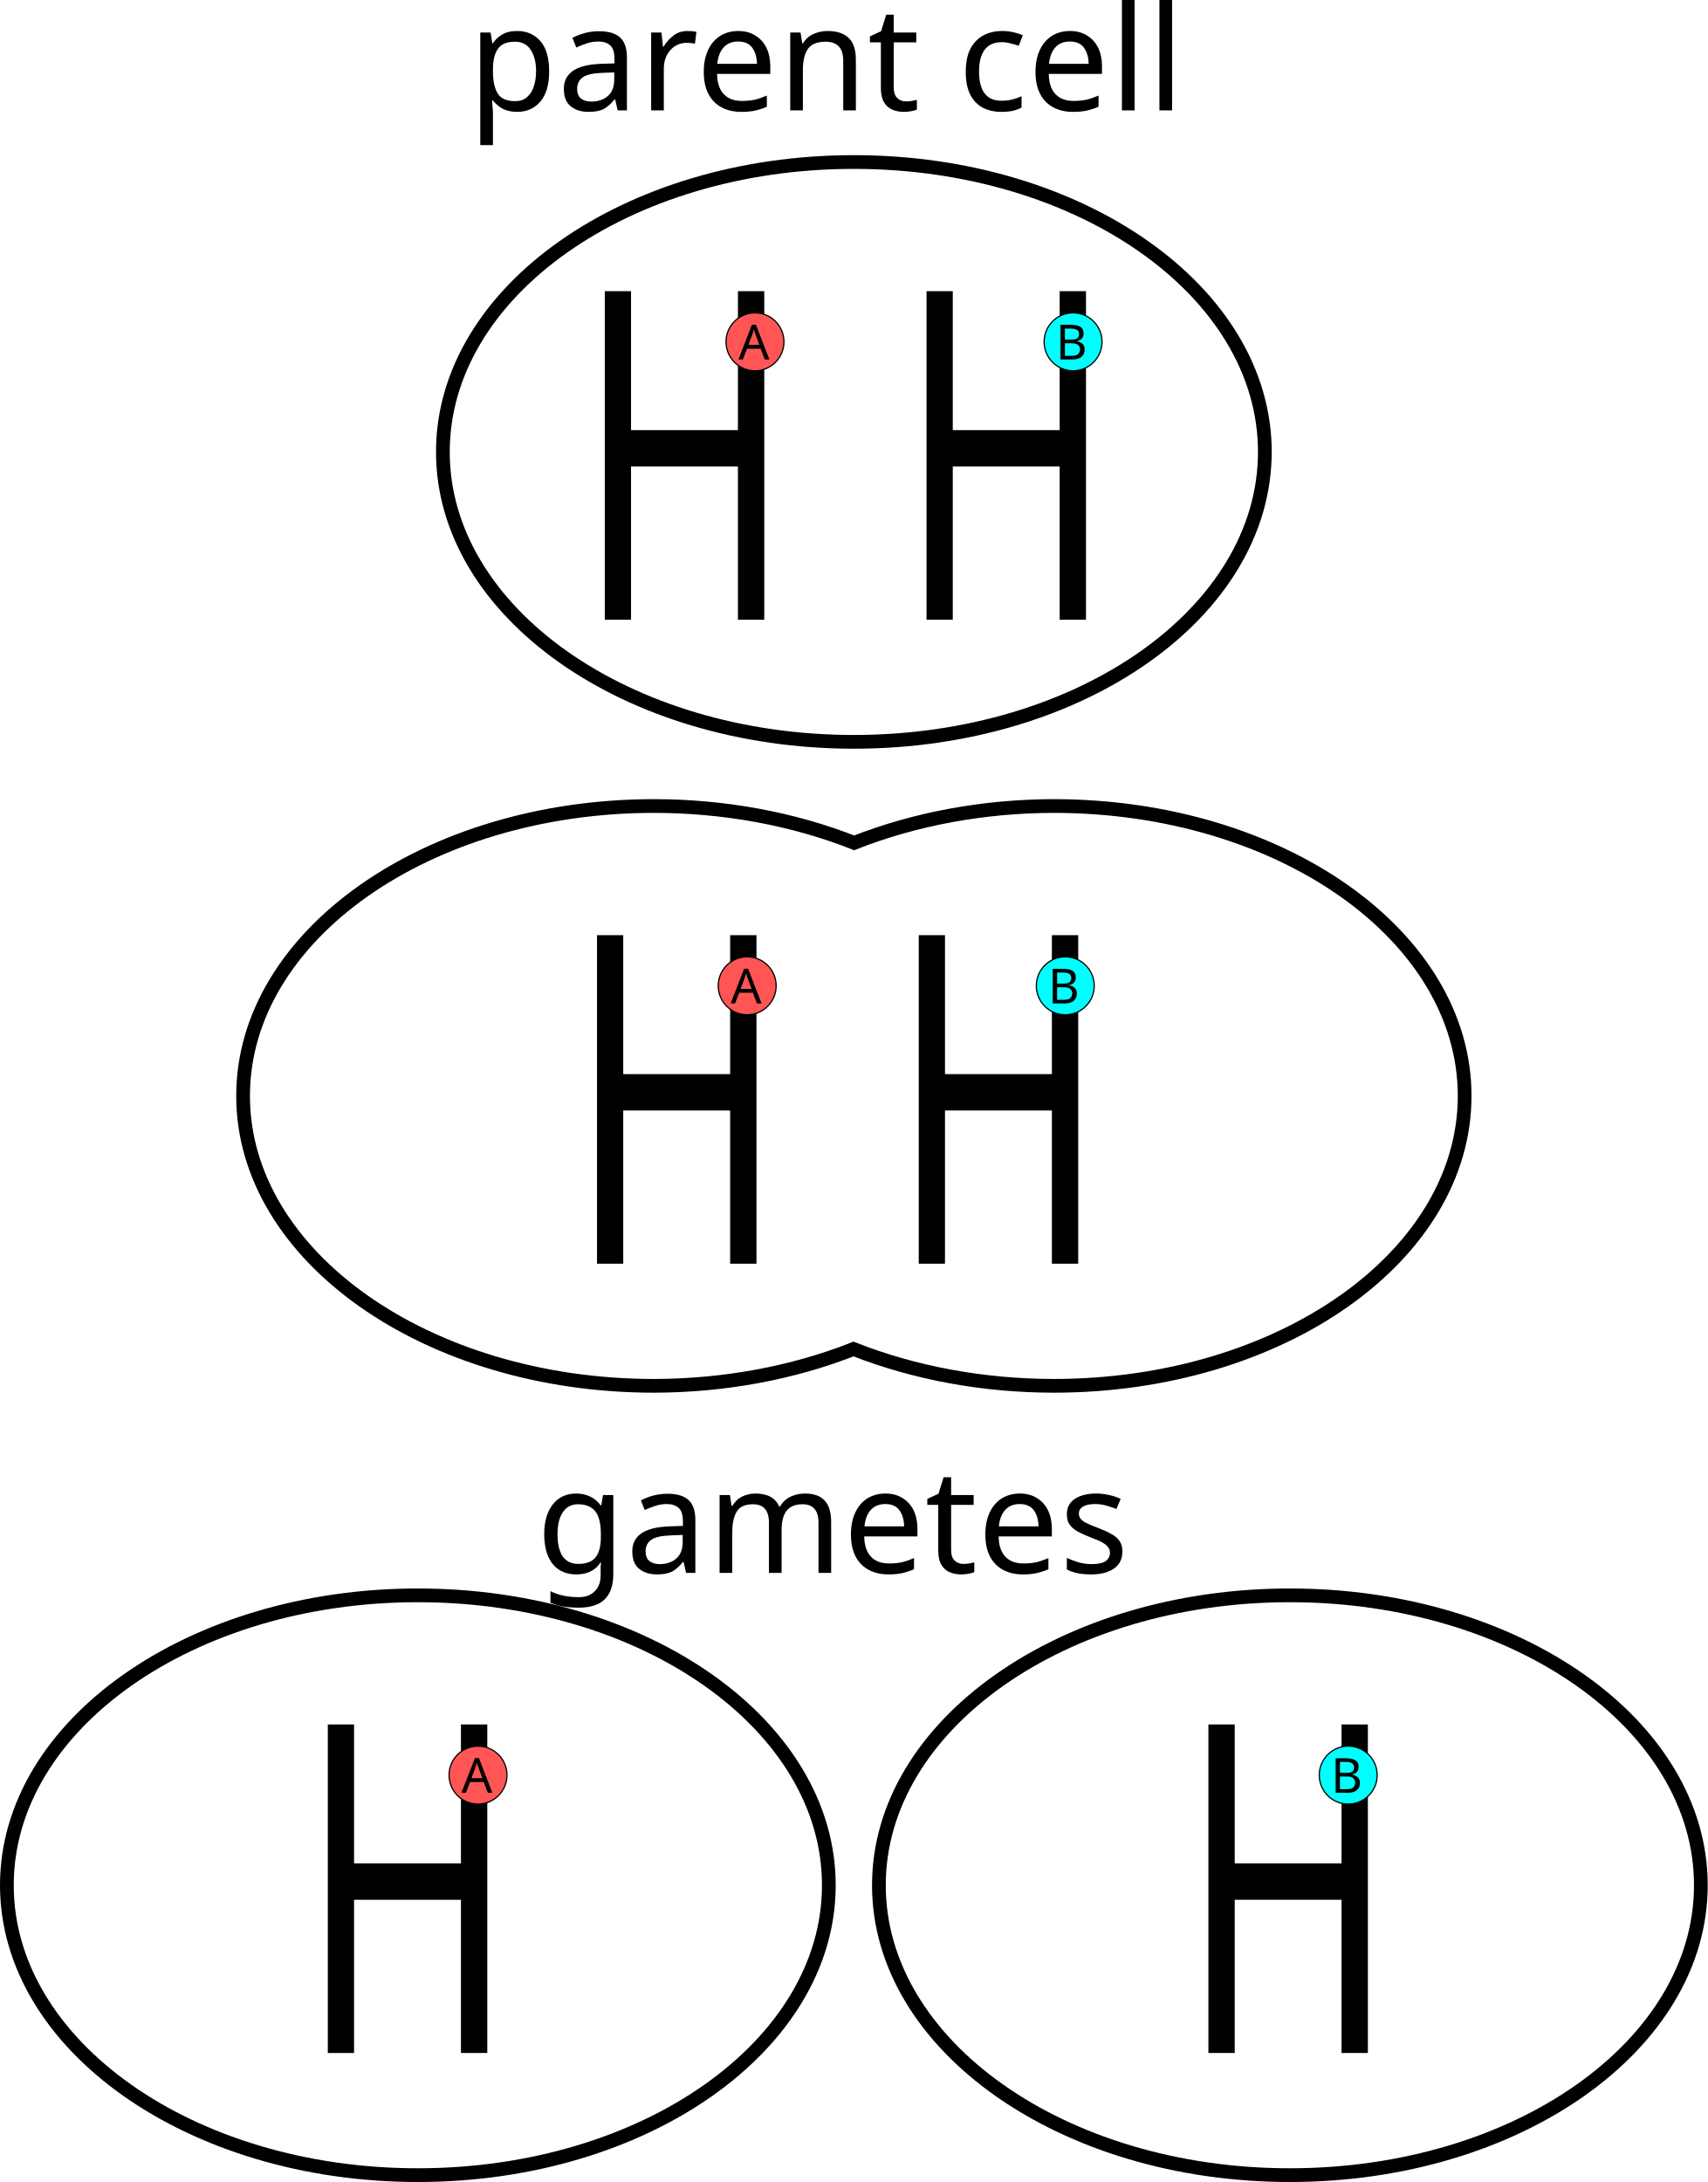
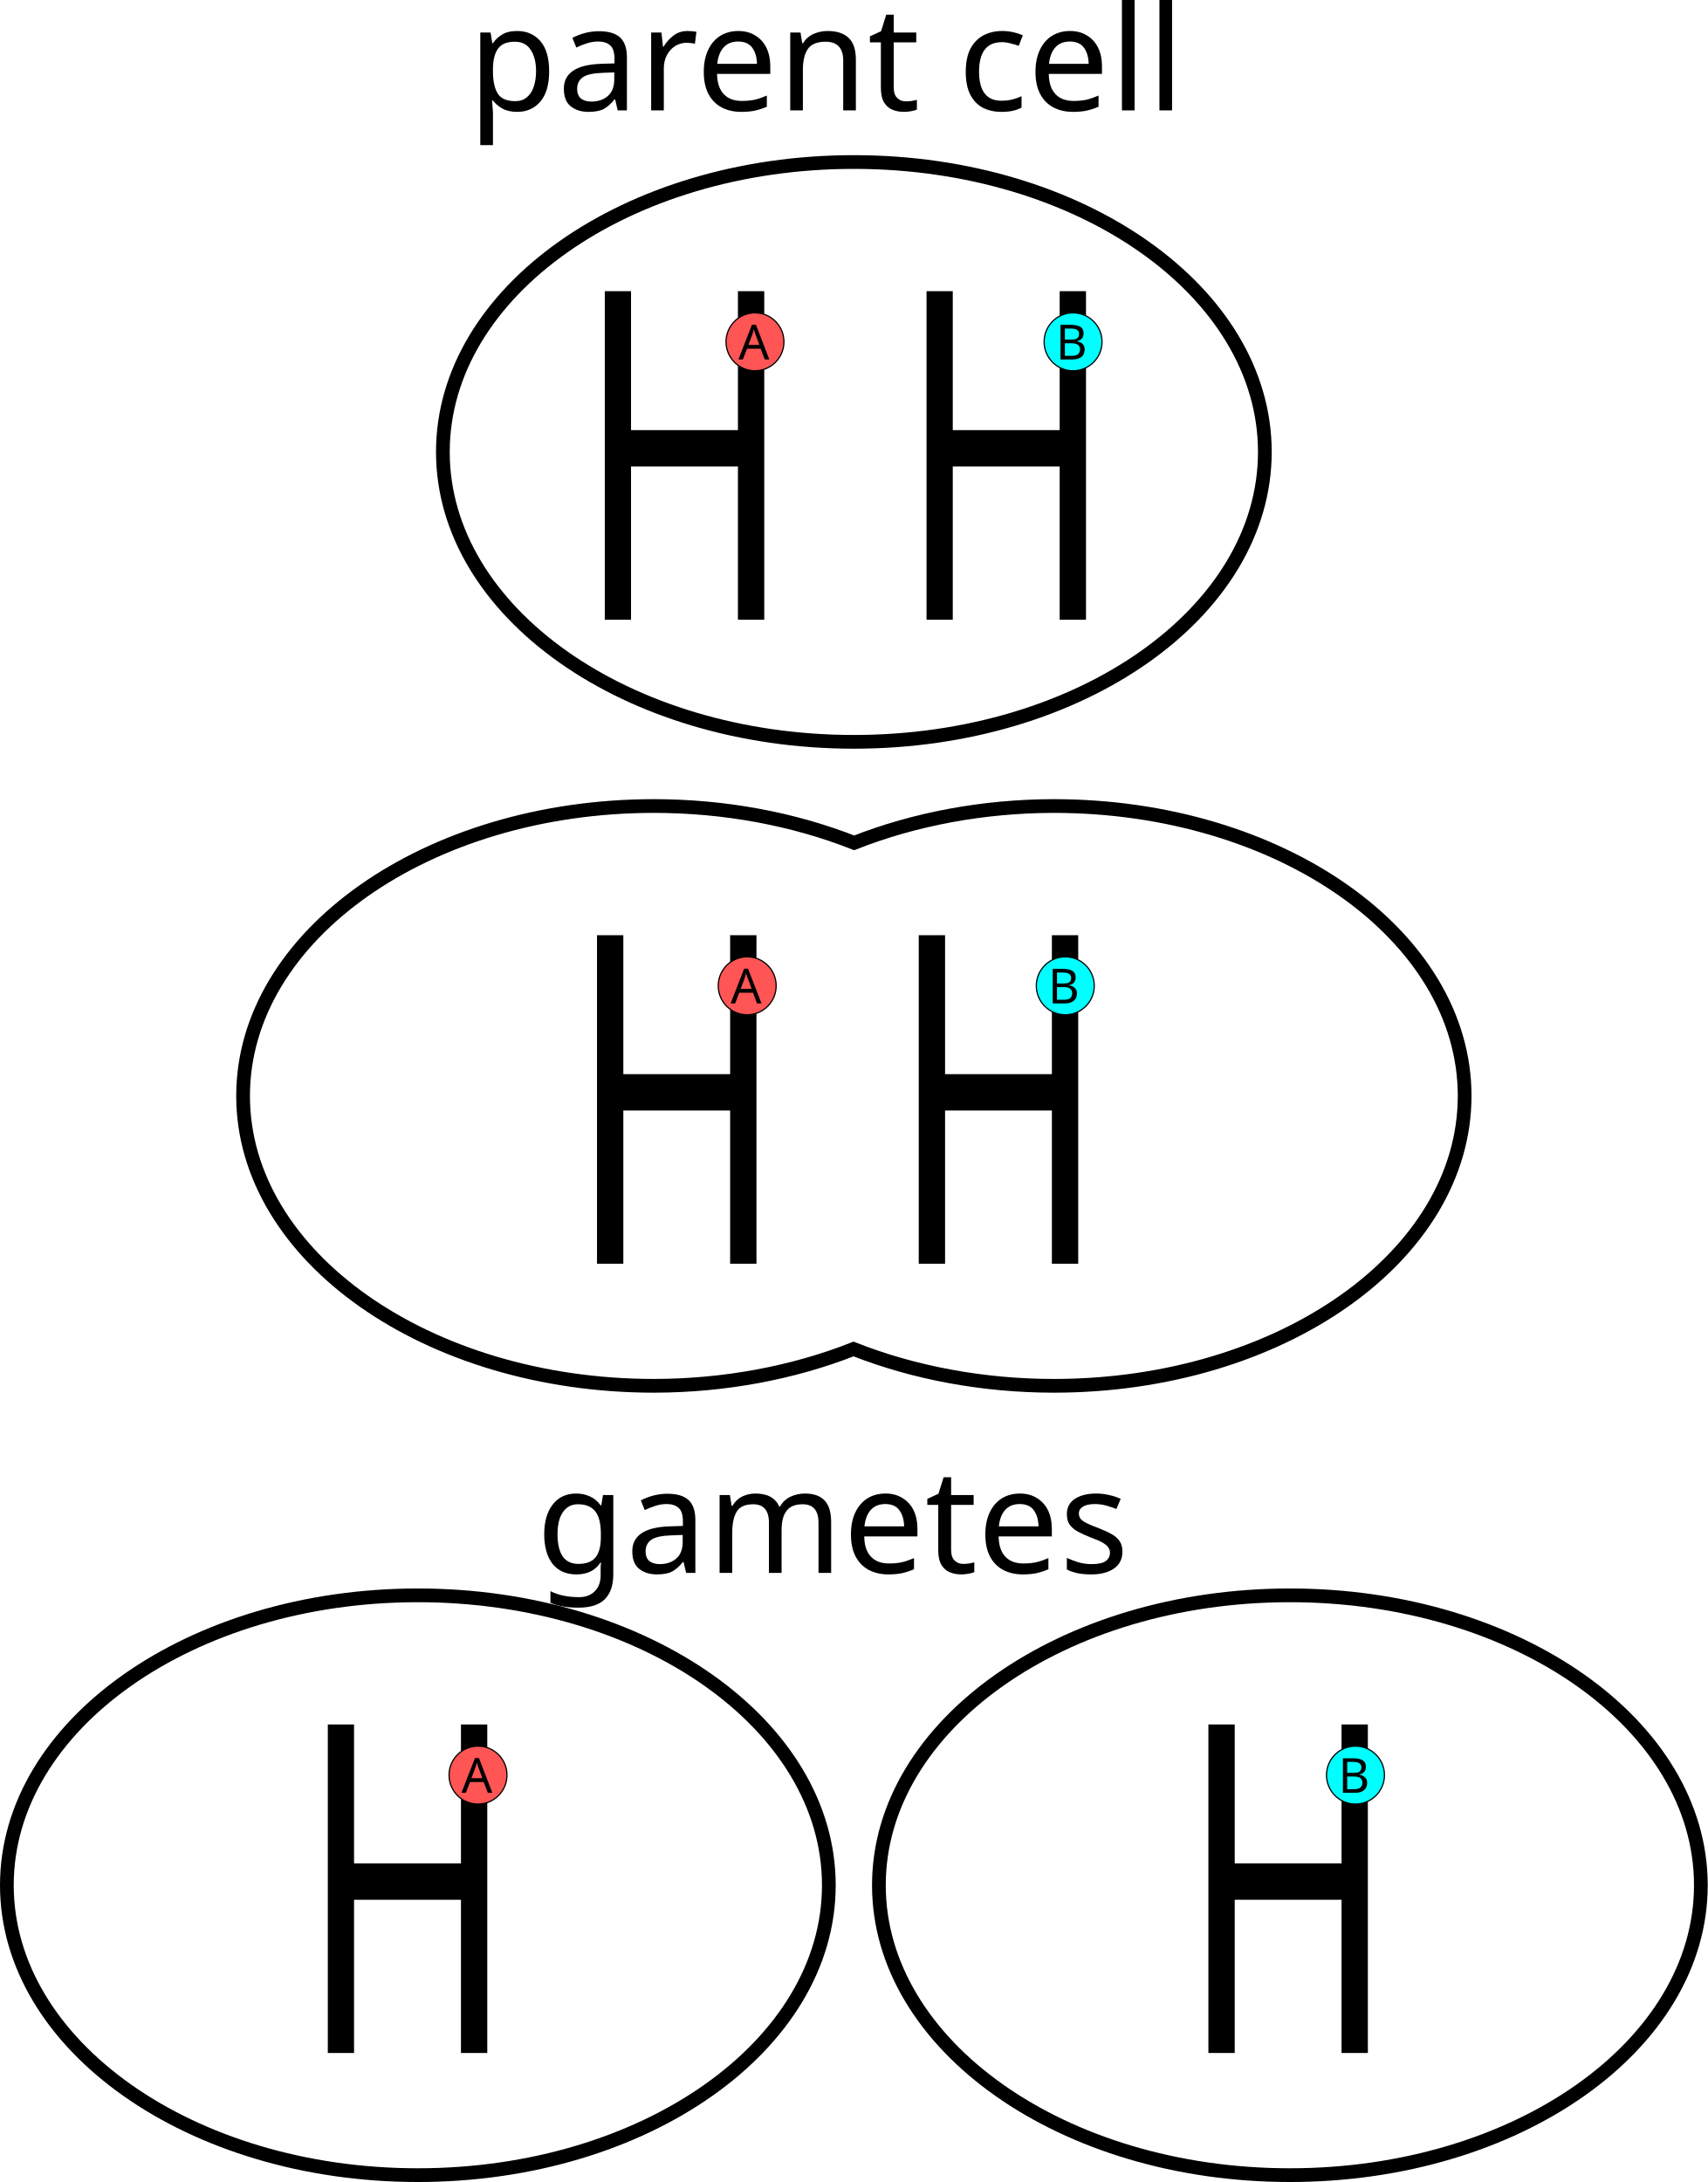
<svg xmlns="http://www.w3.org/2000/svg" width="124.383mm" height="158.92mm" viewBox="0 0 124.383 158.92" version="1.1" id="svg8">
  <defs id="defs2" />
  <g id="layer1" transform="translate(24.93146,-163.2307)">
-     <g id="g181">
-       <g transform="matrix(0.5000006,0,0,0.5000006,5.32116,157.226)" id="g1032">
-         <text xml:space="preserve" style="font-style:normal;font-weight:normal;font-size:53.412px;line-height:1.25;font-family:sans-serif;letter-spacing:0px;word-spacing:0px;fill:#000000;fill-opacity:1;stroke:none;stroke-width:1.335" x="29.449" y="81.483" id="text12" transform="scale(0.7967026,1.255173)">
-           <tspan id="tspan10" x="29.449" y="81.483" style="stroke-width:1.335">H</tspan>
+     <g id="g227">
+       <g id="g163">
+         <path style="fill:none;stroke:#000000;stroke-width:1;stroke-miterlimit:4;stroke-dasharray:none" d="m 22.708,221.935 a 29.934,21.114 0 0 0 -29.934,21.114 29.934,21.114 0 0 0 29.934,21.114 29.934,21.114 0 0 0 14.529,-2.682 29.934,21.114 0 0 0 14.575,2.682 29.934,21.114 0 0 0 29.934,-21.114 29.934,21.114 0 0 0 -29.934,-21.114 29.934,21.114 0 0 0 -14.529,2.682 29.934,21.114 0 0 0 -14.576,-2.682 z" id="ellipse842" />
+         <text transform="scale(0.7967026,1.255173)" id="text849" y="203.373" x="20.692" style="font-style:normal;font-weight:normal;font-size:26.706px;line-height:1.25;font-family:sans-serif;letter-spacing:0px;word-spacing:0px;fill:#000000;fill-opacity:1;stroke:none;stroke-width:0.668" xml:space="preserve">
+           <tspan style="stroke-width:0.668" y="203.373" x="20.692" id="tspan847">H</tspan>
        </text>
-         <text transform="scale(0.7967026,1.255173)" id="text16" y="81.483" x="88.278" style="font-style:normal;font-weight:normal;font-size:53.412px;line-height:1.25;font-family:sans-serif;letter-spacing:0px;word-spacing:0px;fill:#000000;fill-opacity:1;stroke:none;stroke-width:1.335" xml:space="preserve">
-           <tspan style="stroke-width:1.335" y="81.483" x="88.278" id="tspan14">H</tspan>
+         <text xml:space="preserve" style="font-style:normal;font-weight:normal;font-size:26.706px;line-height:1.25;font-family:sans-serif;letter-spacing:0px;word-spacing:0px;fill:#000000;fill-opacity:1;stroke:none;stroke-width:0.668" x="50.106" y="203.373" id="text853" transform="scale(0.7967026,1.255173)">
+           <tspan id="tspan851" x="50.106" y="203.373" style="stroke-width:0.668">H</tspan>
        </text>
-         <circle r="4.219" cy="61.799" cx="49.473" id="circle20" style="fill:#ff5555;stroke:#000000;stroke-width:0.176;stroke-miterlimit:4;stroke-dasharray:none" />
-         <circle style="fill:#00ffff;stroke:#000000;stroke-width:0.176;stroke-miterlimit:4;stroke-dasharray:none" id="circle22" cx="95.809" cy="61.799" r="4.219" />
-         <ellipse style="fill:none;stroke:#000000;stroke-width:2;stroke-miterlimit:4;stroke-dasharray:none" id="path24" cx="63.877" cy="77.839" rx="59.868" ry="42.229" />
-         <text xml:space="preserve" style="font-style:normal;font-weight:normal;font-size:10.583px;line-height:1.25;font-family:sans-serif;letter-spacing:0px;word-spacing:0px;fill:#000000;fill-opacity:1;stroke:none;stroke-width:0.265" x="47.062" y="64.37" id="text953">
-           <tspan id="tspan951" x="47.062" y="64.37" style="font-size:7.056px;stroke-width:0.265">A</tspan>
+         <circle style="fill:#ff5555;stroke:#000000;stroke-width:0.088;stroke-miterlimit:4;stroke-dasharray:none" id="circle855" cx="29.491" cy="235.029" r="2.11" />
+         <text id="text967" y="236.315" x="28.285" style="font-style:normal;font-weight:normal;font-size:5.292px;line-height:1.25;font-family:sans-serif;letter-spacing:0px;word-spacing:0px;fill:#000000;fill-opacity:1;stroke:none;stroke-width:0.132" xml:space="preserve">
+           <tspan style="font-size:3.528px;stroke-width:0.132" y="236.315" x="28.285" id="tspan965">A</tspan>
        </text>
-         <text id="text957" y="64.37" x="93.292" style="font-style:normal;font-weight:normal;font-size:10.583px;line-height:1.25;font-family:sans-serif;letter-spacing:0px;word-spacing:0px;fill:#000000;fill-opacity:1;stroke:none;stroke-width:0.265" xml:space="preserve">
-           <tspan style="font-size:7.056px;stroke-width:0.265" y="64.37" x="93.292" id="tspan955">B</tspan>
+         <g id="g130">
+           <circle style="fill:#00ffff;stroke:#000000;stroke-width:0.088;stroke-miterlimit:4;stroke-dasharray:none" id="circle857" cx="52.659" cy="235.029" r="2.11" />
+           <text id="text977" y="236.315" x="51.4" style="font-style:normal;font-weight:normal;font-size:5.292px;line-height:1.25;font-family:sans-serif;letter-spacing:0px;word-spacing:0px;fill:#000000;fill-opacity:1;stroke:none;stroke-width:0.132" xml:space="preserve">
+             <tspan style="font-size:3.528px;stroke-width:0.132" y="236.315" x="51.4" id="tspan975">B</tspan>
+           </text>
+         </g>
+       </g>
+       <g id="g179">
+         <g id="g1032" transform="matrix(0.5000006,0,0,0.5000006,5.32116,157.226)">
+           <text transform="scale(0.7967026,1.255173)" id="text12" y="81.483" x="29.449" style="font-style:normal;font-weight:normal;font-size:53.412px;line-height:1.25;font-family:sans-serif;letter-spacing:0px;word-spacing:0px;fill:#000000;fill-opacity:1;stroke:none;stroke-width:1.335" xml:space="preserve">
+             <tspan style="stroke-width:1.335" y="81.483" x="29.449" id="tspan10">H</tspan>
+           </text>
+           <text xml:space="preserve" style="font-style:normal;font-weight:normal;font-size:53.412px;line-height:1.25;font-family:sans-serif;letter-spacing:0px;word-spacing:0px;fill:#000000;fill-opacity:1;stroke:none;stroke-width:1.335" x="88.278" y="81.483" id="text16" transform="scale(0.7967026,1.255173)">
+             <tspan id="tspan14" x="88.278" y="81.483" style="stroke-width:1.335">H</tspan>
+           </text>
+           <circle style="fill:#ff5555;stroke:#000000;stroke-width:0.176;stroke-miterlimit:4;stroke-dasharray:none" id="circle20" cx="49.473" cy="61.799" r="4.219" />
+           <circle r="4.219" cy="61.799" cx="95.809" id="circle22" style="fill:#00ffff;stroke:#000000;stroke-width:0.176;stroke-miterlimit:4;stroke-dasharray:none" />
+           <ellipse ry="42.229" rx="59.868" cy="77.839" cx="63.877" id="path24" style="fill:none;stroke:#000000;stroke-width:2;stroke-miterlimit:4;stroke-dasharray:none" />
+           <text id="text953" y="64.37" x="47.062" style="font-style:normal;font-weight:normal;font-size:10.583px;line-height:1.25;font-family:sans-serif;letter-spacing:0px;word-spacing:0px;fill:#000000;fill-opacity:1;stroke:none;stroke-width:0.265" xml:space="preserve">
+             <tspan style="font-size:7.056px;stroke-width:0.265" y="64.37" x="47.062" id="tspan951">A</tspan>
+           </text>
+           <text xml:space="preserve" style="font-style:normal;font-weight:normal;font-size:10.583px;line-height:1.25;font-family:sans-serif;letter-spacing:0px;word-spacing:0px;fill:#000000;fill-opacity:1;stroke:none;stroke-width:0.265" x="93.292" y="64.37" id="text957">
+             <tspan id="tspan955" x="93.292" y="64.37" style="font-size:7.056px;stroke-width:0.265">B</tspan>
+           </text>
+         </g>
+         <text xml:space="preserve" style="font-style:normal;font-weight:normal;font-size:10.583px;line-height:1.25;font-family:sans-serif;letter-spacing:0px;word-spacing:0px;fill:#000000;fill-opacity:1;stroke:none;stroke-width:0.265" x="9.143" y="171.272" id="text50">
+           <tspan x="9.143" y="171.272" style="stroke-width:0.265" id="tspan52">parent cell</tspan>
        </text>
      </g>
-       <g transform="matrix(0.5000006,0,0,0.5000006,-8.286079,153.859)" id="g1019">
-         <path style="fill:none;stroke:#000000;stroke-width:7.559;stroke-miterlimit:4;stroke-dasharray:none" d="M 234.283,514.59 A 226.274,159.604 0 0 0 8.01,674.195 226.274,159.604 0 0 0 234.283,833.799 226.274,159.604 0 0 0 344.107,813.527 226.274,159.604 0 0 0 454.283,833.799 226.274,159.604 0 0 0 680.559,674.195 226.274,159.604 0 0 0 454.283,514.59 226.274,159.604 0 0 0 344.461,534.861 226.274,159.604 0 0 0 234.283,514.59 Z" transform="scale(0.2645833)" id="ellipse842" />
-         <text transform="scale(0.7967026,1.255173)" id="text849" y="161.585" x="62.184" style="font-style:normal;font-weight:normal;font-size:53.412px;line-height:1.25;font-family:sans-serif;letter-spacing:0px;word-spacing:0px;fill:#000000;fill-opacity:1;stroke:none;stroke-width:1.335" xml:space="preserve">
-           <tspan style="stroke-width:1.335" y="161.585" x="62.184" id="tspan847">H</tspan>
-         </text>
-         <text xml:space="preserve" style="font-style:normal;font-weight:normal;font-size:53.412px;line-height:1.25;font-family:sans-serif;letter-spacing:0px;word-spacing:0px;fill:#000000;fill-opacity:1;stroke:none;stroke-width:1.335" x="121.013" y="161.585" id="text853" transform="scale(0.7967026,1.255173)">
-           <tspan id="tspan851" x="121.013" y="161.585" style="stroke-width:1.335">H</tspan>
-         </text>
-         <circle style="fill:#ff5555;stroke:#000000;stroke-width:0.176;stroke-miterlimit:4;stroke-dasharray:none" id="circle855" cx="75.554" cy="162.34" r="4.219" />
-         <circle r="4.219" cy="162.34" cx="121.889" id="circle857" style="fill:#00ffff;stroke:#000000;stroke-width:0.176;stroke-miterlimit:4;stroke-dasharray:none" />
-         <text id="text967" y="164.912" x="73.142" style="font-style:normal;font-weight:normal;font-size:10.583px;line-height:1.25;font-family:sans-serif;letter-spacing:0px;word-spacing:0px;fill:#000000;fill-opacity:1;stroke:none;stroke-width:0.265" xml:space="preserve">
-           <tspan style="font-size:7.056px;stroke-width:0.265" y="164.912" x="73.142" id="tspan965">A</tspan>
-         </text>
-         <text xml:space="preserve" style="font-style:normal;font-weight:normal;font-size:10.583px;line-height:1.25;font-family:sans-serif;letter-spacing:0px;word-spacing:0px;fill:#000000;fill-opacity:1;stroke:none;stroke-width:0.265" x="119.373" y="164.912" id="text977">
-           <tspan id="tspan975" x="119.373" y="164.912" style="font-size:7.056px;stroke-width:0.265">B</tspan>
-         </text>
-       </g>
-       <g id="g137">
+       <g id="g149">
        <ellipse ry="21.114" rx="29.934" cy="300.537" cx="5.503" id="ellipse875" style="fill:none;stroke:#000000;stroke-width:1;stroke-miterlimit:4;stroke-dasharray:none" />
        <g id="g1006" transform="matrix(0.5000006,0,0,0.5000006,9.471797,164.666)">
          <text xml:space="preserve" style="font-style:normal;font-weight:normal;font-size:53.412px;line-height:1.25;font-family:sans-serif;letter-spacing:0px;word-spacing:0px;fill:#000000;fill-opacity:1;stroke:none;stroke-width:1.335" x="-31.612" y="235.966" id="text863" transform="scale(0.7967026,1.255173)">
            <tspan id="tspan861" x="-31.612" y="235.966" style="stroke-width:1.335">H</tspan>
          </text>
          <circle r="4.219" cy="255.7" cx="0.826" id="circle869" style="fill:#ff5555;stroke:#000000;stroke-width:0.176;stroke-miterlimit:4;stroke-dasharray:none" />
          <text id="text984" y="258.272" x="-1.586" style="font-style:normal;font-weight:normal;font-size:10.583px;line-height:1.25;font-family:sans-serif;letter-spacing:0px;word-spacing:0px;fill:#000000;fill-opacity:1;stroke:none;stroke-width:0.265" xml:space="preserve">
            <tspan style="font-size:7.056px;stroke-width:0.265" y="258.272" x="-1.586" id="tspan982">A</tspan>
          </text>
        </g>
        <text transform="scale(0.7967026,1.255173)" id="text883" y="249.173" x="76.587" style="font-style:normal;font-weight:normal;font-size:26.706px;line-height:1.25;font-family:sans-serif;letter-spacing:0px;word-spacing:0px;fill:#000000;fill-opacity:1;stroke:none;stroke-width:0.668" xml:space="preserve">
          <tspan style="stroke-width:0.668" y="249.173" x="76.587" id="tspan881">H</tspan>
        </text>
-         <circle style="fill:#00ffff;stroke:#000000;stroke-width:0.088;stroke-miterlimit:4;stroke-dasharray:none" id="circle887" cx="73.266" cy="292.516" r="2.11" />
        <ellipse style="fill:none;stroke:#000000;stroke-width:1;stroke-miterlimit:4;stroke-dasharray:none" id="ellipse891" cx="69.017" cy="300.537" rx="29.934" ry="21.114" />
-         <text id="text988" y="293.802" x="72.007" style="font-style:normal;font-weight:normal;font-size:5.292px;line-height:1.25;font-family:sans-serif;letter-spacing:0px;word-spacing:0px;fill:#000000;fill-opacity:1;stroke:none;stroke-width:0.132" xml:space="preserve">
-           <tspan style="font-size:3.528px;stroke-width:0.132" y="293.802" x="72.007" id="tspan986">B</tspan>
+         <g id="g114" transform="translate(0.5291667)">
+           <g id="g108">
+             <circle style="fill:#00ffff;stroke:#000000;stroke-width:0.088;stroke-miterlimit:4;stroke-dasharray:none" id="circle887" cx="73.266" cy="292.516" r="2.11" />
+             <text id="text988" y="293.802" x="72.007" style="font-style:normal;font-weight:normal;font-size:5.292px;line-height:1.25;font-family:sans-serif;letter-spacing:0px;word-spacing:0px;fill:#000000;fill-opacity:1;stroke:none;stroke-width:0.132" xml:space="preserve">
+               <tspan style="font-size:3.528px;stroke-width:0.132" y="293.802" x="72.007" id="tspan986">B</tspan>
+             </text>
+           </g>
+         </g>
+         <text id="text58" y="277.79" x="14.127" style="font-style:normal;font-weight:normal;font-size:10.583px;line-height:1.25;font-family:sans-serif;letter-spacing:0px;word-spacing:0px;fill:#000000;fill-opacity:1;stroke:none;stroke-width:0.265" xml:space="preserve">
+           <tspan id="tspan56" style="stroke-width:0.265" y="277.79" x="14.127">gametes</tspan>
        </text>
      </g>
-       <text id="text50" y="171.272" x="9.143" style="font-style:normal;font-weight:normal;font-size:10.583px;line-height:1.25;font-family:sans-serif;letter-spacing:0px;word-spacing:0px;fill:#000000;fill-opacity:1;stroke:none;stroke-width:0.265" xml:space="preserve">
-         <tspan id="tspan52" style="stroke-width:0.265" y="171.272" x="9.143">parent cell</tspan>
-       </text>
-       <text xml:space="preserve" style="font-style:normal;font-weight:normal;font-size:10.583px;line-height:1.25;font-family:sans-serif;letter-spacing:0px;word-spacing:0px;fill:#000000;fill-opacity:1;stroke:none;stroke-width:0.265" x="14.127" y="277.79" id="text58">
-         <tspan x="14.127" y="277.79" style="stroke-width:0.265" id="tspan56">gametes</tspan>
-       </text>
    </g>
  </g>
</svg>
